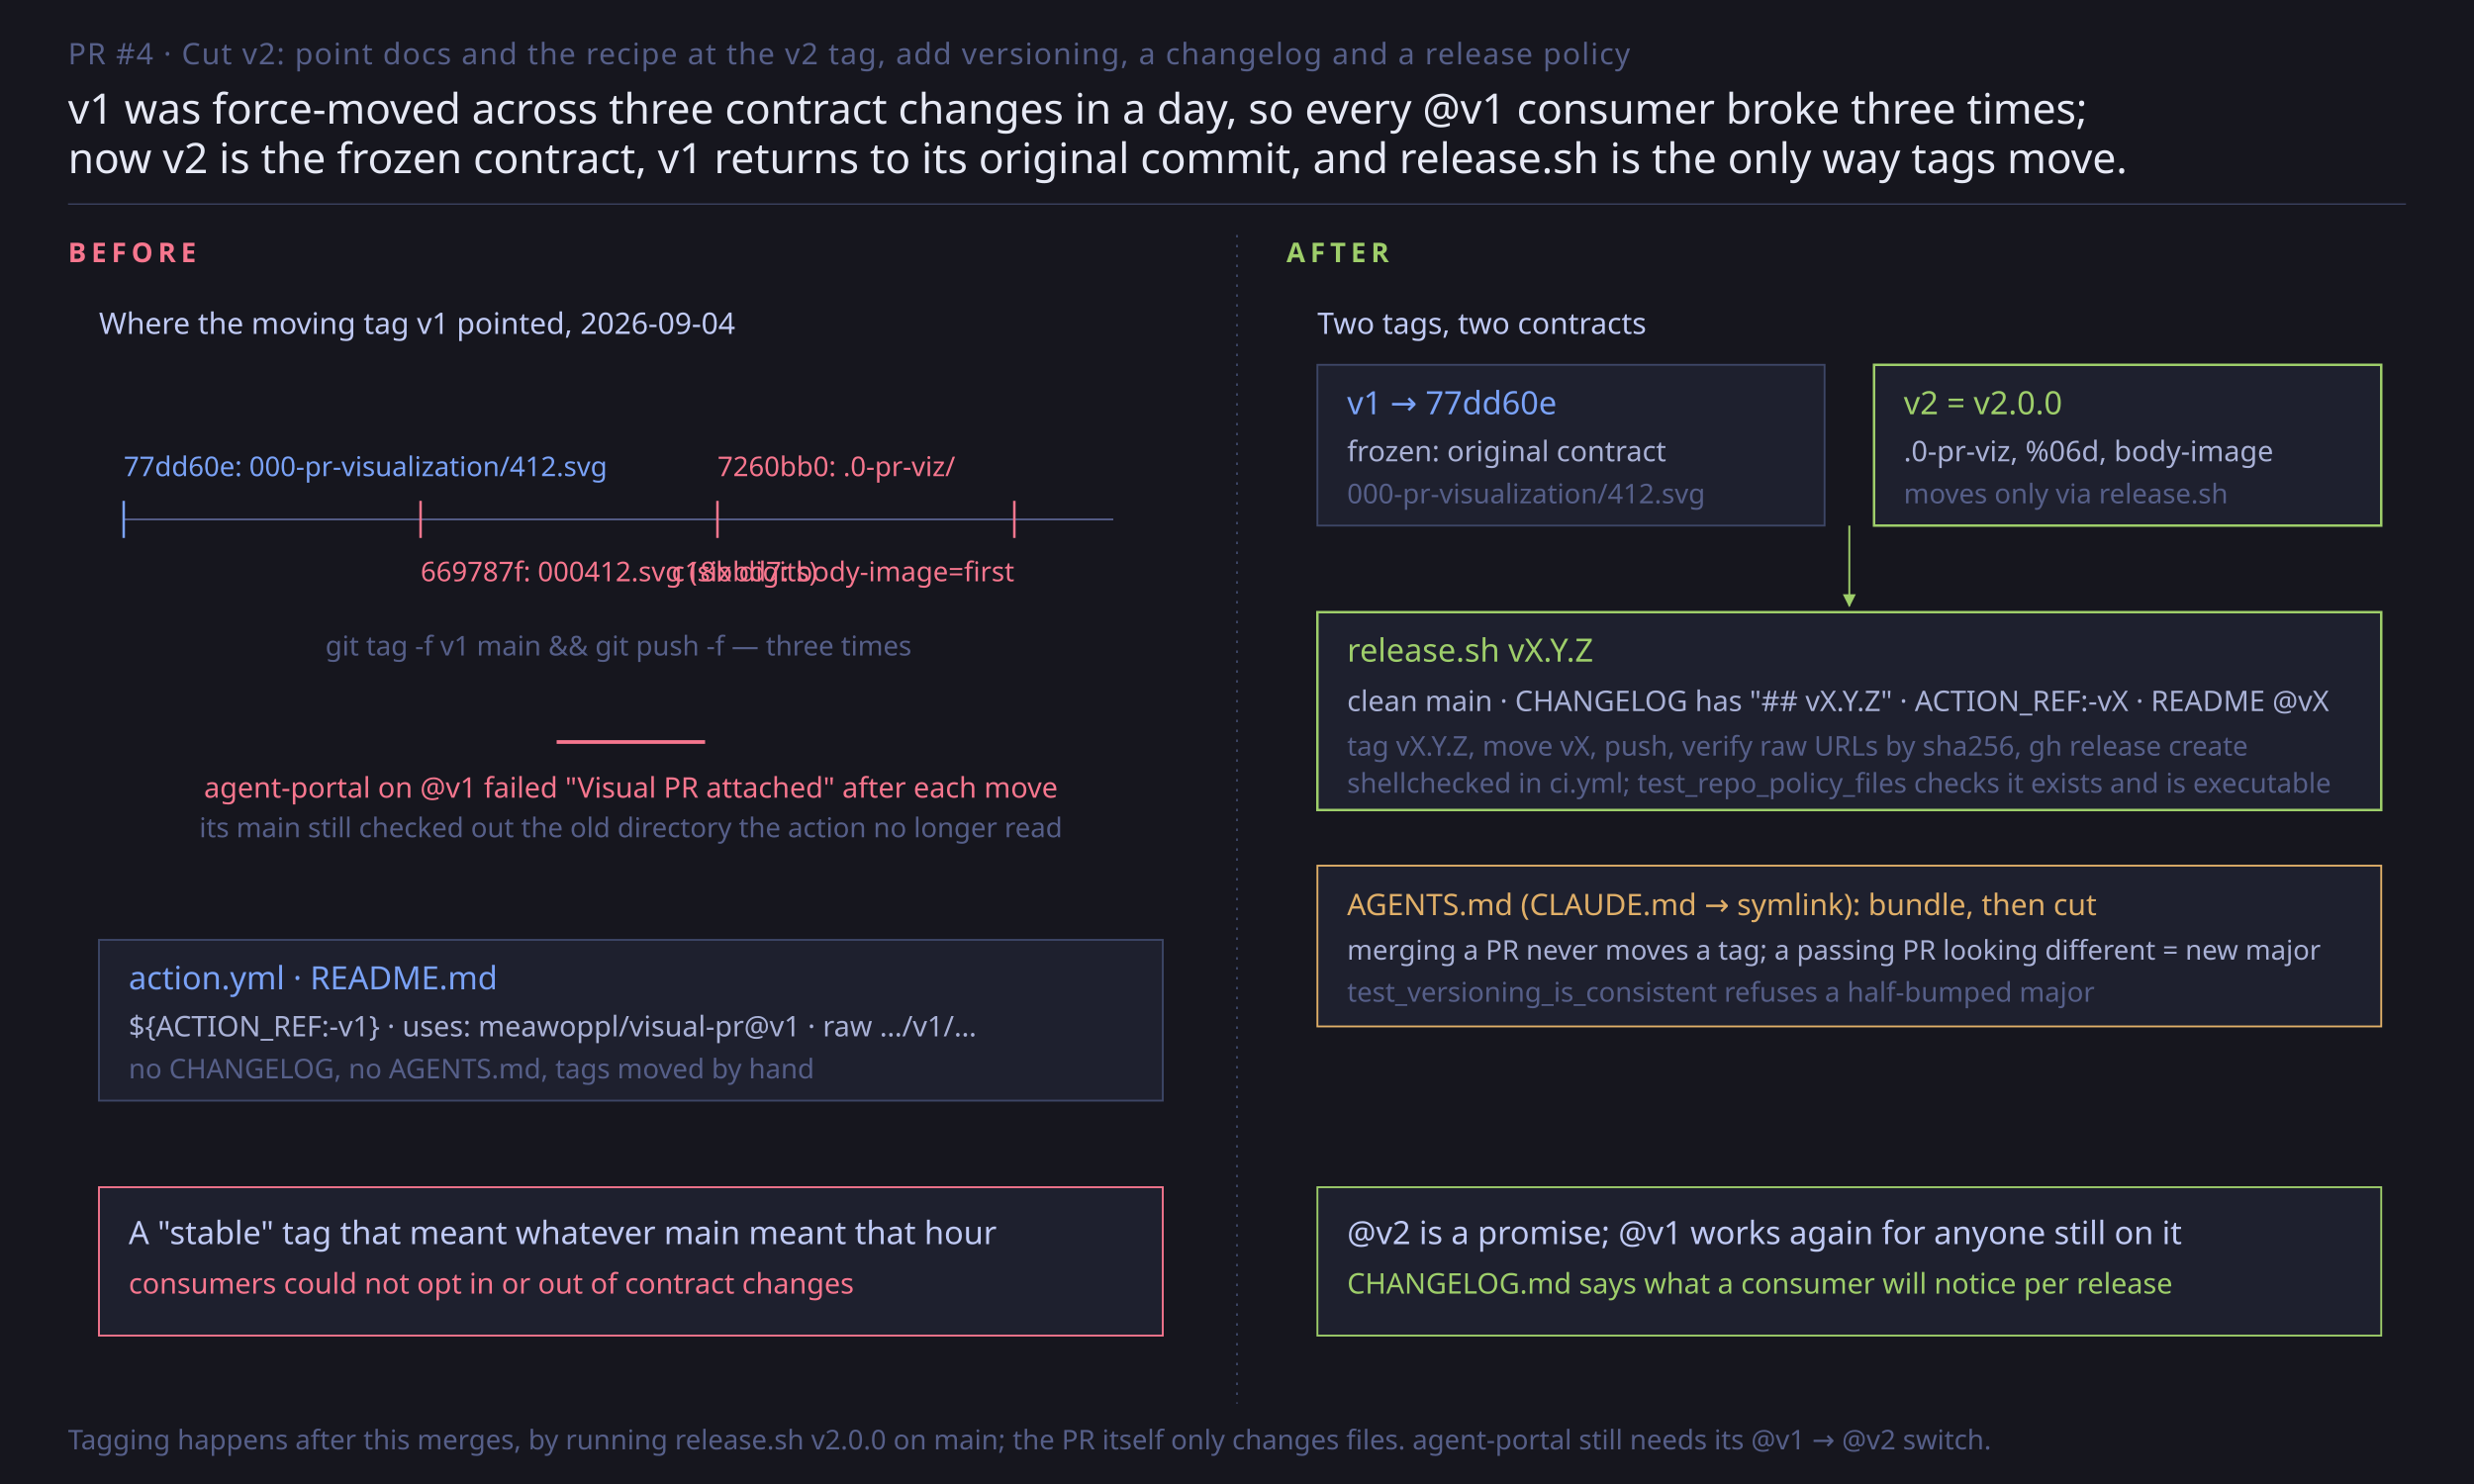
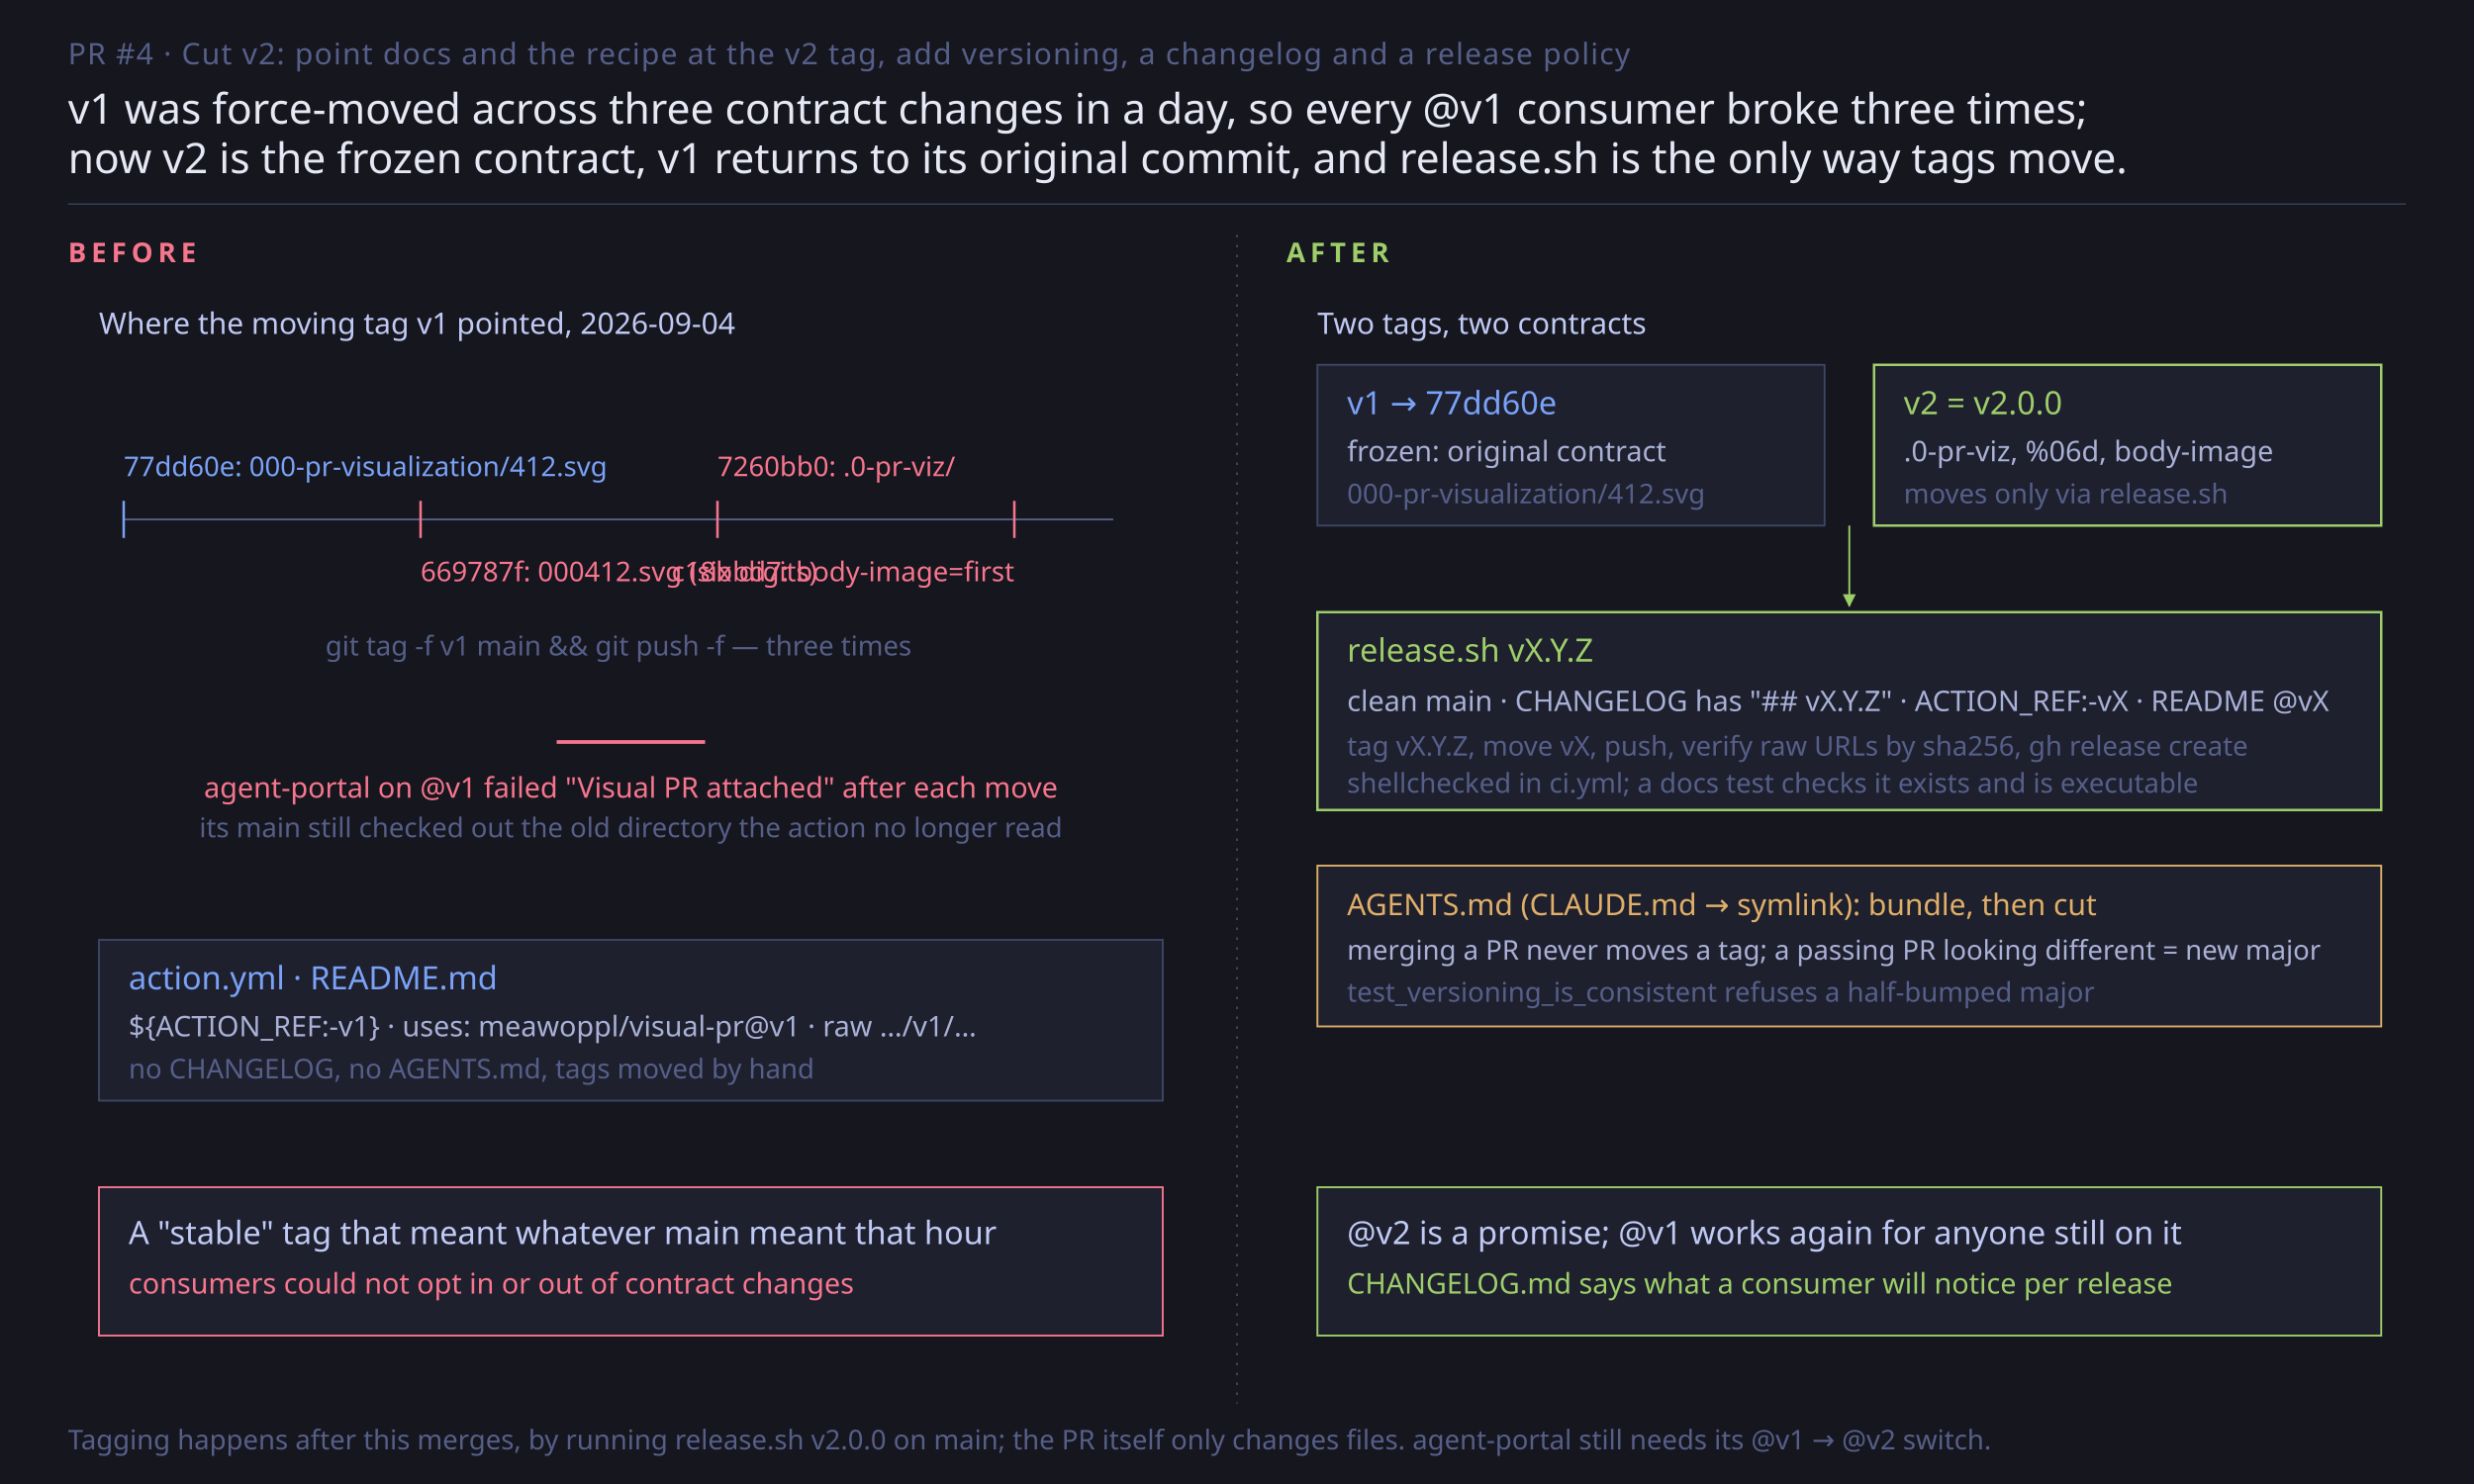
<svg xmlns="http://www.w3.org/2000/svg" viewBox="0 0 2000 1200" font-family="'Segoe UI', 'Noto Sans', 'DejaVu Sans', ui-sans-serif, system-ui, sans-serif">
  <rect x="0" y="0" width="2000" height="1200" fill="#16161e" />
  <defs>
    <marker id="arr-red" viewBox="0 0 10 10" refX="9" refY="5" markerWidth="7" markerHeight="7" orient="auto-start-reverse">
      <path d="M0,0 L10,5 L0,10 z" fill="#f7768e" />
    </marker>
    <marker id="arr-green" viewBox="0 0 10 10" refX="9" refY="5" markerWidth="7" markerHeight="7" orient="auto-start-reverse">
      <path d="M0,0 L10,5 L0,10 z" fill="#9ece6a" />
    </marker>
    <marker id="arr-dim" viewBox="0 0 10 10" refX="9" refY="5" markerWidth="7" markerHeight="7" orient="auto-start-reverse">
      <path d="M0,0 L10,5 L0,10 z" fill="#565f89" />
    </marker>
  </defs>
  <text x="55" y="52" font-size="24" letter-spacing="1" fill="#565f89">PR #4 · Cut v2: point docs and the recipe at the v2 tag, add versioning, a changelog and a release policy</text>
  <text x="55" y="100" font-size="34" fill="#e6e9f5">v1 was force-moved across three contract changes in a day, so every @v1 consumer broke three times;</text>
  <text x="55" y="140" font-size="34" fill="#e6e9f5">now v2 is the frozen contract, v1 returns to its original commit, and release.sh is the only way tags move.</text>
  <line x1="55" y1="165" x2="1945" y2="165" stroke="#3d4666" stroke-width="1" />
  <text x="55" y="212" font-size="22" font-weight="700" letter-spacing="4" fill="#f7768e">BEFORE</text>
  <text x="1040" y="212" font-size="22" font-weight="700" letter-spacing="4" fill="#9ece6a">AFTER</text>
  <line x1="1000" y1="190" x2="1000" y2="1135" stroke="#3d4666" stroke-width="1.5" stroke-dasharray="2 6" />
  <text x="80" y="270" font-size="24" fill="#c0caf5">Where the moving tag v1 pointed, 2026-09-04</text>
  <line x1="100" y1="420" x2="900" y2="420" stroke="#565f89" stroke-width="1.5" />
  <line x1="100" y1="405" x2="100" y2="435" stroke="#7aa2f7" stroke-width="2" />
  <line x1="340" y1="405" x2="340" y2="435" stroke="#f7768e" stroke-width="2" />
  <line x1="580" y1="405" x2="580" y2="435" stroke="#f7768e" stroke-width="2" />
  <line x1="820" y1="405" x2="820" y2="435" stroke="#f7768e" stroke-width="2" />
  <text x="100" y="385" font-size="22" fill="#7aa2f7">77dd60e: 000-pr-visualization/412.svg</text>
  <text x="340" y="470" font-size="22" fill="#f7768e">669787f: 000412.svg (six digits)</text>
  <text x="580" y="385" font-size="22" fill="#f7768e">7260bb0: .0-pr-viz/</text>
  <text x="820" y="470" font-size="22" fill="#f7768e" text-anchor="end">c18bbd7: body-image=first</text>
  <text x="500" y="530" font-size="22" fill="#565f89" text-anchor="middle">git tag -f v1 main &amp;&amp; git push -f — three times</text>
  <line x1="450" y1="600" x2="570" y2="600" stroke="#f7768e" stroke-width="3" />
  <text x="510" y="645" font-size="23" fill="#f7768e" text-anchor="middle">agent-portal on @v1 failed "Visual PR attached" after each move</text>
  <text x="510" y="677" font-size="22" fill="#565f89" text-anchor="middle">its main still checked out the old directory the action no longer read</text>
  <g>
    <rect x="80" y="760" width="860" height="130" fill="#1e202e" stroke="#3d4666" stroke-width="1.5" />
    <text x="104" y="800" font-size="26" fill="#7aa2f7">action.yml · README.md</text>
    <text x="104" y="838" font-size="23" fill="#a9b1d6">${ACTION_REF:-v1} · uses: meawoppl/visual-pr@v1 · raw …/v1/…</text>
    <text x="104" y="872" font-size="22" fill="#565f89">no CHANGELOG, no AGENTS.md, tags moved by hand</text>
  </g>
  <g>
    <rect x="80" y="960" width="860" height="120" fill="#1e202e" stroke="#f7768e" stroke-width="1.5" />
    <text x="104" y="1006" font-size="26" fill="#c0caf5">A "stable" tag that meant whatever main meant that hour</text>
    <text x="104" y="1046" font-size="23" fill="#f7768e">consumers could not opt in or out of contract changes</text>
  </g>
  <text x="1065" y="270" font-size="24" fill="#c0caf5">Two tags, two contracts</text>
  <g>
    <rect x="1065" y="295" width="410" height="130" fill="#1e202e" stroke="#3d4666" stroke-width="1.5" />
    <text x="1089" y="335" font-size="26" fill="#7aa2f7">v1 → 77dd60e</text>
    <text x="1089" y="373" font-size="23" fill="#a9b1d6">frozen: original contract</text>
    <text x="1089" y="407" font-size="22" fill="#565f89">000-pr-visualization/412.svg</text>
  </g>
  <g>
    <rect x="1515" y="295" width="410" height="130" fill="#1e202e" stroke="#9ece6a" stroke-width="2" />
    <text x="1539" y="335" font-size="26" fill="#9ece6a">v2 = v2.0.0</text>
    <text x="1539" y="373" font-size="23" fill="#a9b1d6">.0-pr-viz, %06d, body-image</text>
    <text x="1539" y="407" font-size="22" fill="#565f89">moves only via release.sh</text>
  </g>
  <line x1="1495" y1="425" x2="1495" y2="490" stroke="#9ece6a" stroke-width="1.5" marker-end="url(#arr-green)" />
  <g>
    <rect x="1065" y="495" width="860" height="160" fill="#1e202e" stroke="#9ece6a" stroke-width="2" />
    <text x="1089" y="535" font-size="26" fill="#9ece6a">release.sh vX.Y.Z</text>
    <text x="1089" y="575" font-size="23" fill="#a9b1d6">clean main · CHANGELOG has "## vX.Y.Z" · ACTION_REF:-vX · README @vX</text>
    <text x="1089" y="611" font-size="22" fill="#565f89">tag vX.Y.Z, move vX, push, verify raw URLs by sha256, gh release create</text>
-     <text x="1089" y="641" font-size="22" fill="#565f89">shellchecked in ci.yml; test_repo_policy_files checks it exists and is executable</text>
+     <text x="1089" y="641" font-size="22" fill="#565f89">shellchecked in ci.yml; a docs test checks it exists and is executable</text>
  </g>
  <g>
    <rect x="1065" y="700" width="860" height="130" fill="#1e202e" stroke="#e0af68" stroke-width="1.5" />
    <text x="1089" y="740" font-size="24" fill="#e0af68">AGENTS.md (CLAUDE.md → symlink): bundle, then cut</text>
    <text x="1089" y="776" font-size="22" fill="#a9b1d6">merging a PR never moves a tag; a passing PR looking different = new major</text>
    <text x="1089" y="810" font-size="22" fill="#565f89">test_versioning_is_consistent refuses a half-bumped major</text>
  </g>
  <g>
    <rect x="1065" y="960" width="860" height="120" fill="#1e202e" stroke="#9ece6a" stroke-width="1.5" />
    <text x="1089" y="1006" font-size="26" fill="#c0caf5">@v2 is a promise; @v1 works again for anyone still on it</text>
    <text x="1089" y="1046" font-size="23" fill="#9ece6a">CHANGELOG.md says what a consumer will notice per release</text>
  </g>
  <text x="55" y="1172" font-size="22" fill="#565f89">Tagging happens after this merges, by running release.sh v2.0.0 on main; the PR itself only changes files. agent-portal still needs its @v1 → @v2 switch.</text>
</svg>
